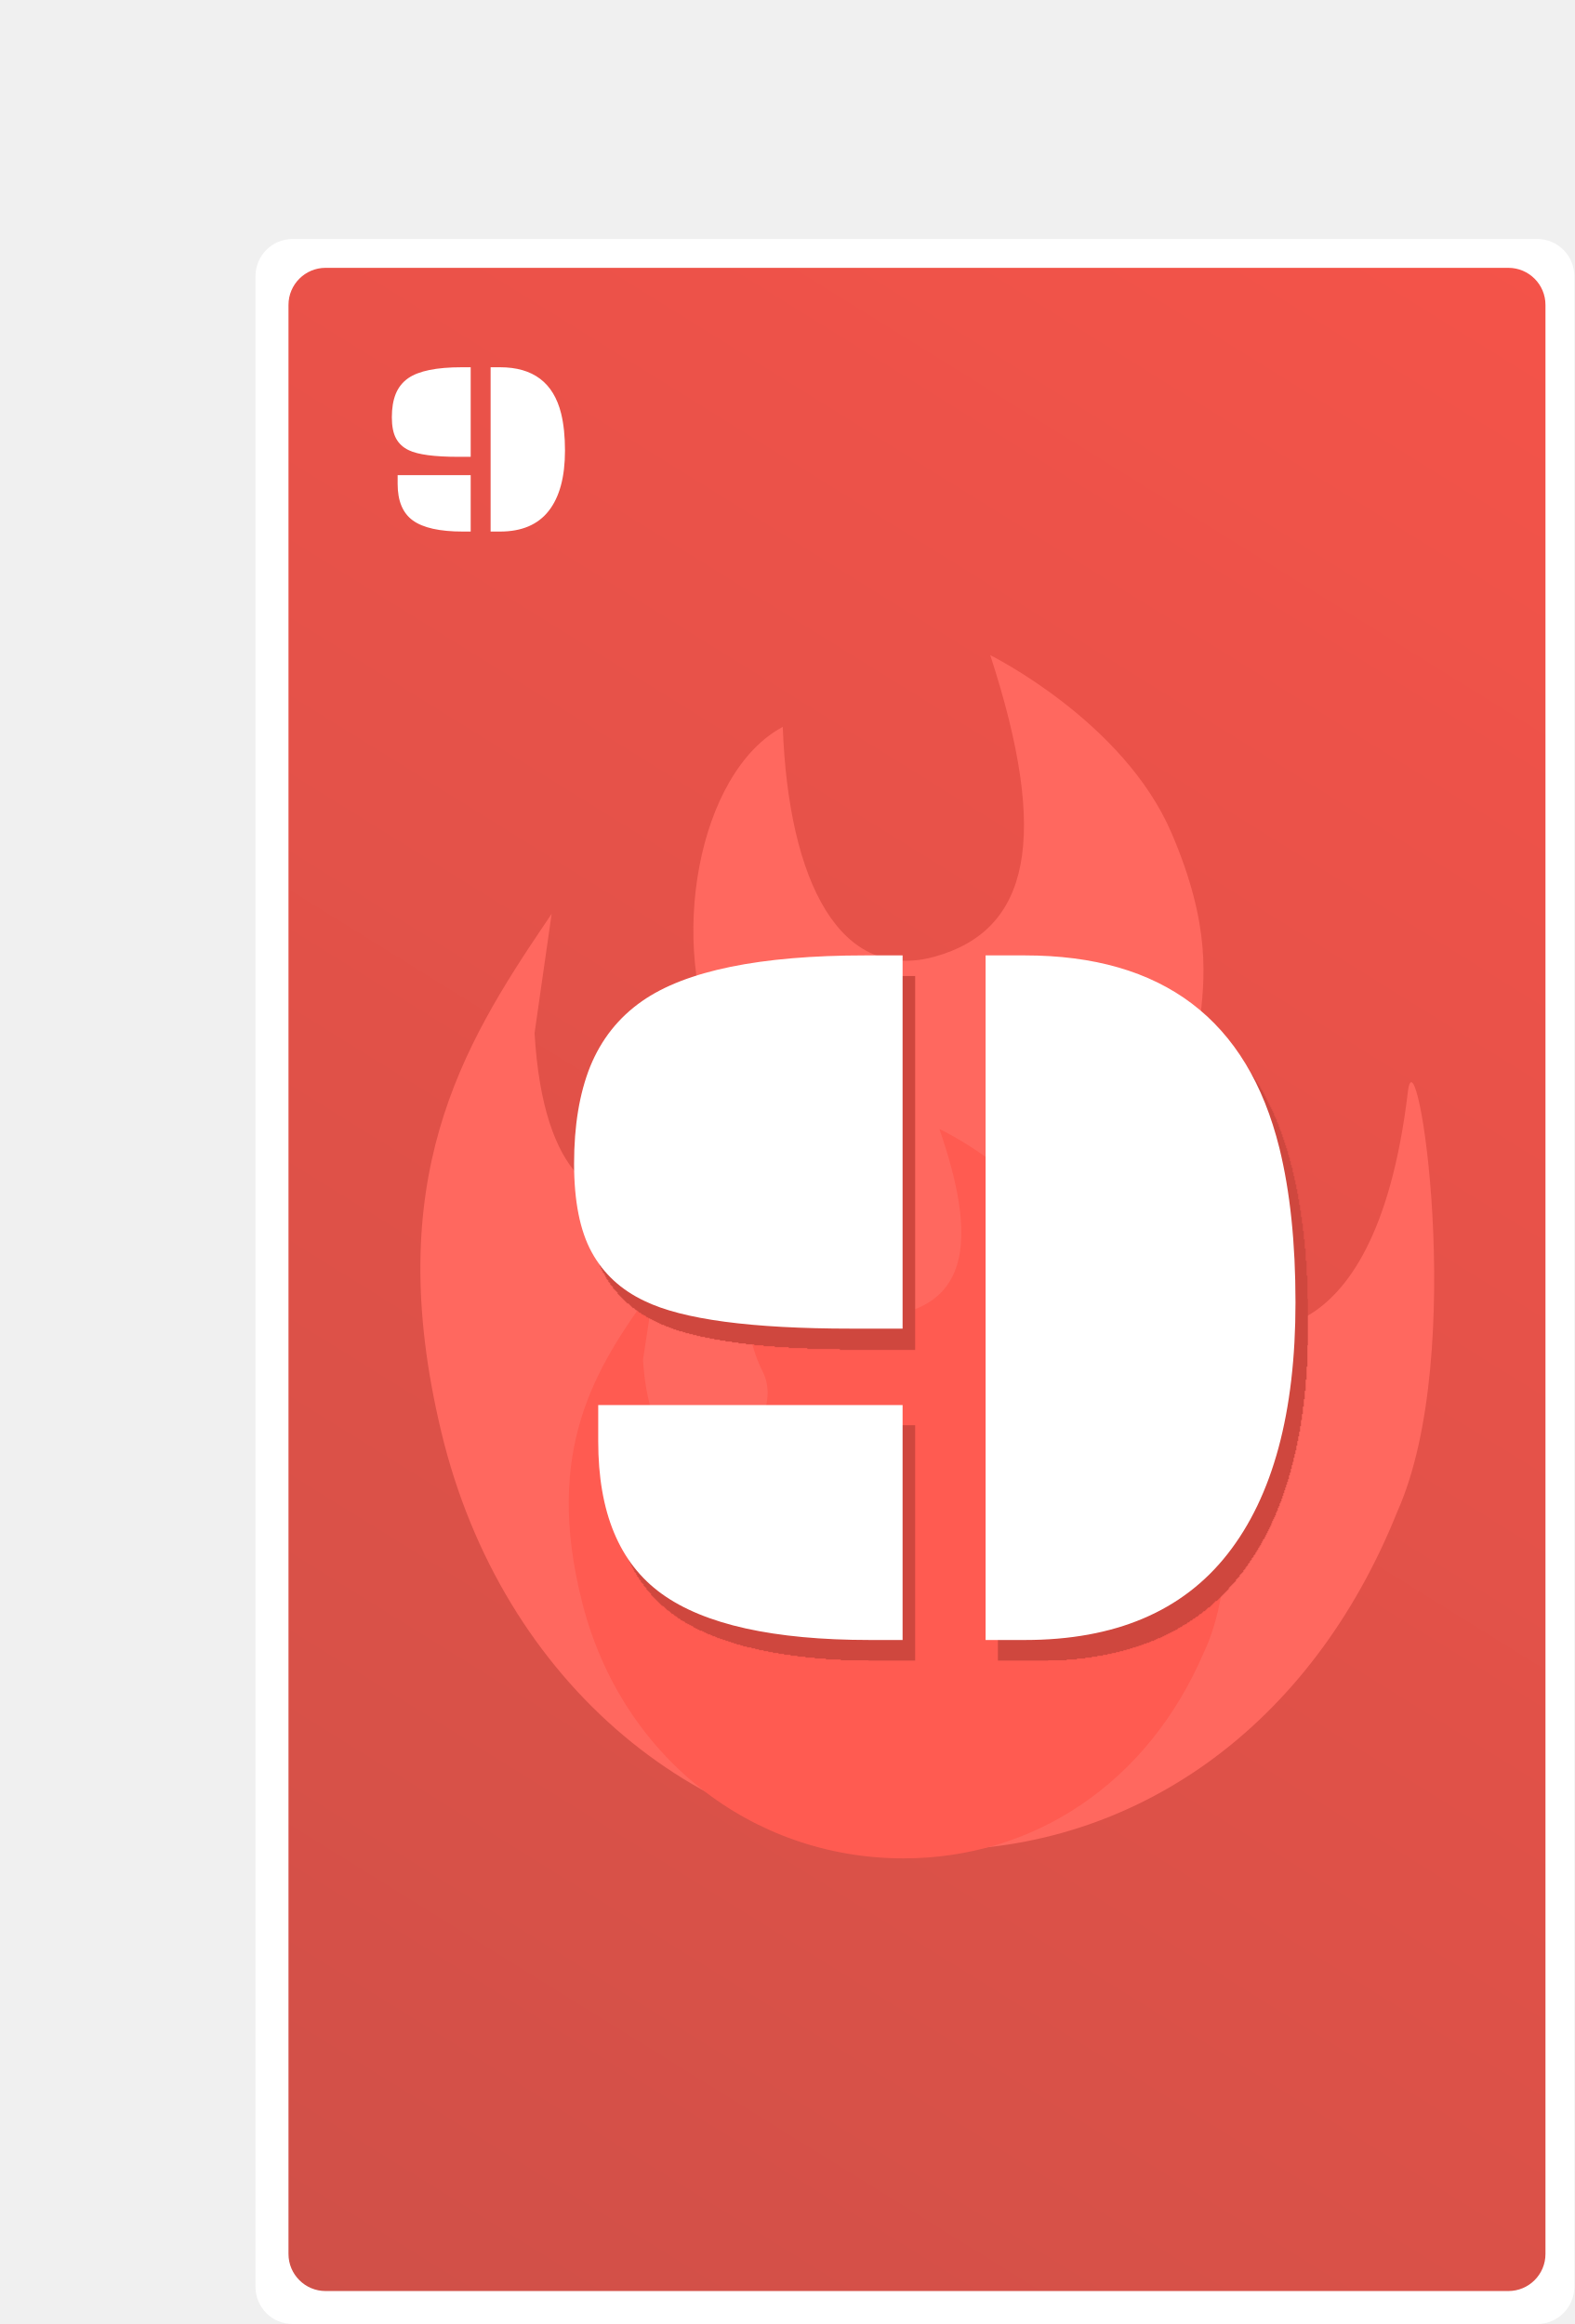
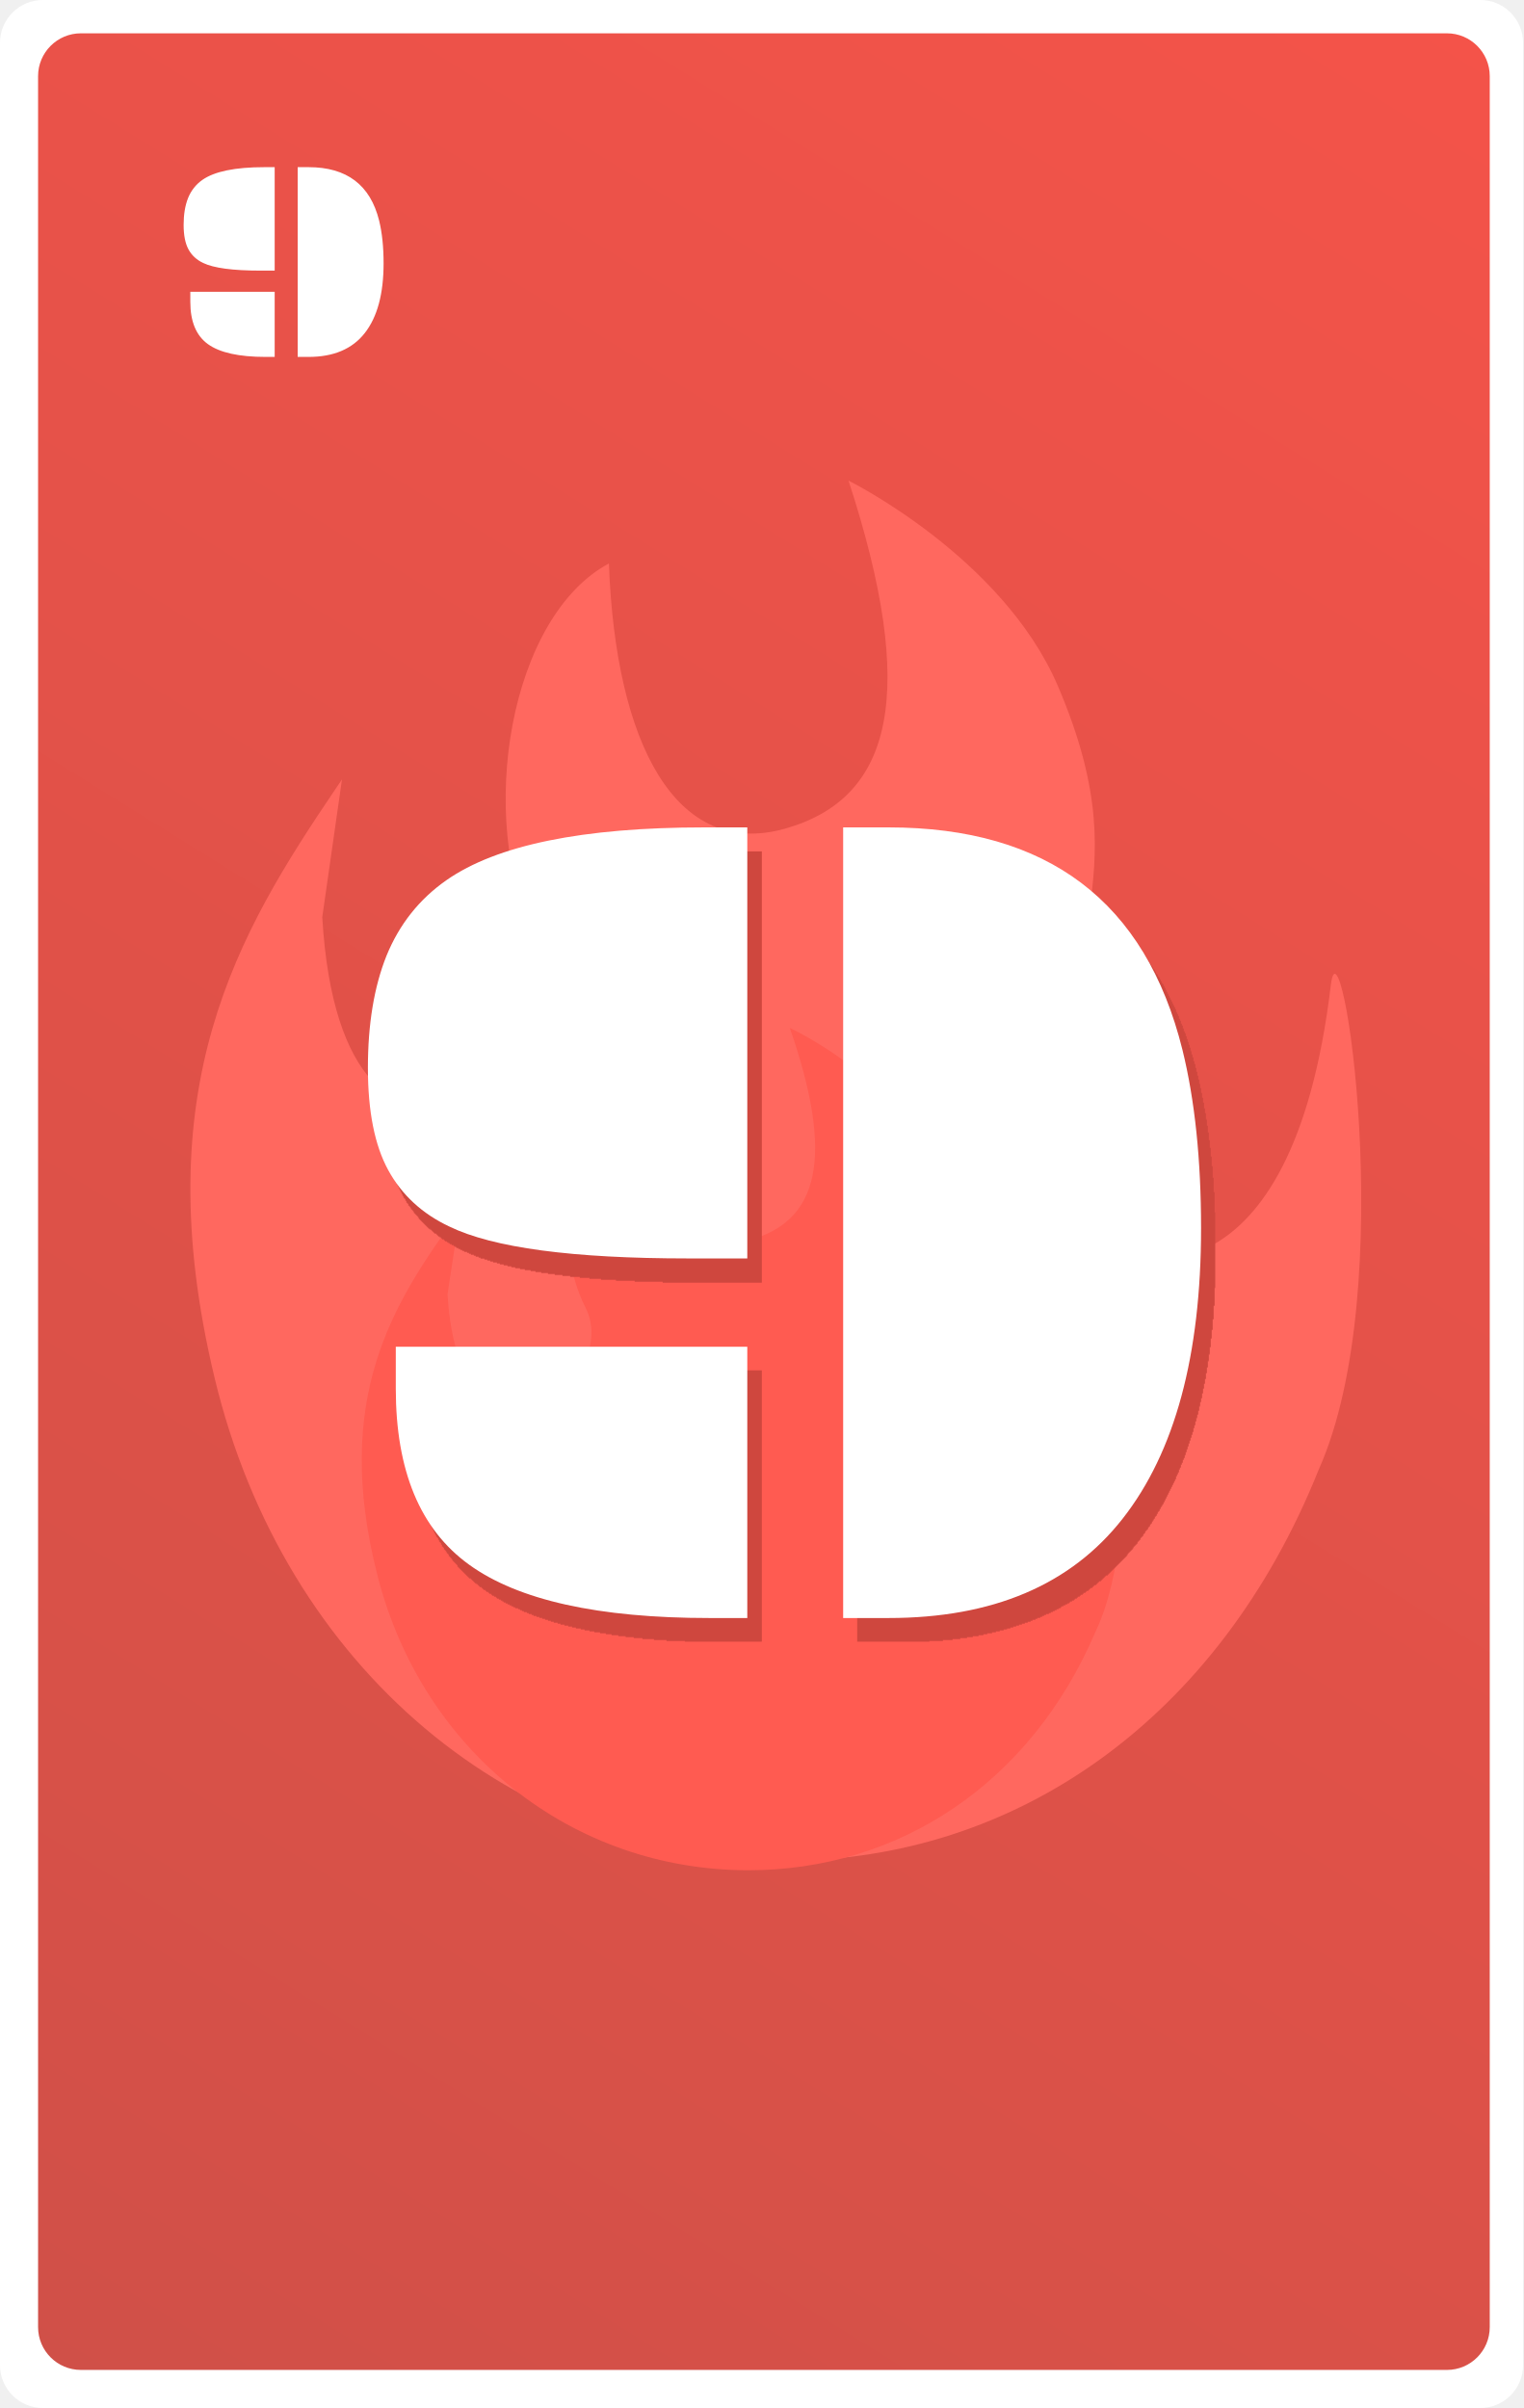
- <svg xmlns="http://www.w3.org/2000/svg" width="382" height="564" viewBox="0 0 382 564" fill="none">
-   <rect x="62" y="58" width="320" height="506" rx="9" fill="white" />
-   <rect x="70" y="65" width="305" height="491" rx="9" fill="url(#paint0_linear)" />
-   <path d="M119.045 89.127H121.33C129.357 89.127 134.299 92.867 136.154 100.348C136.779 102.887 137.092 105.885 137.092 109.342C137.092 115.748 135.773 120.631 133.137 123.99C130.52 127.33 126.584 129 121.33 129H119.045V89.127ZM99.182 109.254C97.814 108.609 96.789 107.662 96.106 106.412C95.422 105.162 95.08 103.443 95.08 101.256C95.08 99.049 95.393 97.164 96.018 95.602C96.662 94.019 97.668 92.75 99.035 91.793C101.574 90.016 105.91 89.127 112.043 89.127H114.211V110.865H111.223C105.402 110.865 101.389 110.328 99.182 109.254ZM96.486 115.318H114.211V129H112.307C106.701 129 102.658 128.102 100.178 126.305C97.717 124.527 96.486 121.568 96.486 117.428V115.318Z" fill="white" />
-   <path fill-rule="evenodd" clip-rule="evenodd" d="M339.06 366.828C318.03 419.347 275.314 449 226.897 449C170.331 449 121.744 408.629 107.086 347.536C92.428 286.443 112.103 253.945 132.487 223.798C132.939 223.129 133.394 222.456 133.852 221.777L129.71 250.716C133.852 321.812 186.748 281.441 174.32 255.361C161.893 229.28 169.22 187.462 189.934 176.404C191.324 214.214 203.954 238.569 226.897 232.138C249.839 225.707 254.775 203.422 240.28 159C240.28 159 272.605 174.975 284.253 202.128C293.942 224.711 292.363 237.655 291.008 248.773C290.734 251.022 290.468 253.196 290.308 255.361C290.126 257.801 289.474 261.386 288.698 265.655C285.385 283.883 279.805 314.576 298.911 321.812C298.911 321.812 333.325 334.317 341.61 265.007C343.665 247.808 356.302 328.243 339.06 366.828Z" fill="#FF685F" />
-   <path fill-rule="evenodd" clip-rule="evenodd" d="M292.186 400.847C278.507 432.901 250.725 451 219.234 451C182.443 451 150.841 426.36 141.308 389.072C131.775 351.784 144.571 331.949 157.829 313.549C158.123 313.141 158.419 312.73 158.717 312.316L156.023 329.978C158.717 373.372 193.12 348.731 185.038 332.813C176.955 316.895 181.72 291.371 195.193 284.623C196.097 307.699 204.312 322.564 219.234 318.639C234.156 314.714 237.366 301.113 227.938 274C227.938 274 248.962 283.75 256.539 300.323C262.84 314.106 261.814 322.007 260.932 328.792C260.753 330.165 260.581 331.492 260.476 332.813C260.358 334.303 259.935 336.491 259.43 339.096C257.275 350.222 253.646 368.955 266.072 373.372C266.072 373.372 288.455 381.004 293.844 338.701C295.181 328.204 303.4 377.297 292.186 400.847Z" fill="#FF5B51" />
+ <svg xmlns="http://www.w3.org/2000/svg" width="320" height="506" viewBox="0 0 320 506" fill="none">
+   <rect width="320" height="506" rx="9" fill="white" />
+   <rect x="8" y="7" width="305" height="491" rx="9" fill="url(#paint0_linear)" />
+   <path d="M62.545 35.127H64.83C72.857 35.127 77.799 38.867 79.654 46.348C80.279 48.887 80.592 51.885 80.592 55.342C80.592 61.748 79.273 66.631 76.637 69.99C74.019 73.33 70.084 75 64.83 75H62.545V35.127ZM42.682 55.254C41.315 54.609 40.289 53.662 39.605 52.412C38.922 51.162 38.58 49.443 38.58 47.256C38.58 45.049 38.893 43.164 39.518 41.602C40.162 40.02 41.168 38.75 42.535 37.793C45.074 36.016 49.41 35.127 55.543 35.127H57.711V56.865H54.723C48.902 56.865 44.889 56.328 42.682 55.254ZM39.986 61.318H57.711V75H55.807C50.201 75 46.158 74.102 43.678 72.305C41.217 70.527 39.986 67.568 39.986 63.428V61.318Z" fill="white" />
+   <path fill-rule="evenodd" clip-rule="evenodd" d="M277.06 308.828C256.03 361.347 213.314 391 164.897 391C108.331 391 59.744 350.629 45.086 289.536C30.428 228.443 50.103 195.945 70.487 165.798C70.939 165.129 71.394 164.456 71.852 163.777L67.71 192.716C71.852 263.812 124.748 223.441 112.32 197.361C99.893 171.28 107.22 129.462 127.934 118.404C129.324 156.214 141.954 180.569 164.897 174.138C187.839 167.707 192.775 145.422 178.28 101C178.28 101 210.605 116.975 222.253 144.128C231.942 166.711 230.363 179.655 229.008 190.773C228.734 193.022 228.468 195.196 228.308 197.361C228.126 199.801 227.474 203.386 226.698 207.655C223.385 225.883 217.805 256.576 236.911 263.812C236.911 263.812 271.325 276.317 279.61 207.007C281.665 189.808 294.302 270.243 277.06 308.828Z" fill="#FF685F" />
+   <path fill-rule="evenodd" clip-rule="evenodd" d="M230.186 342.847C216.507 374.901 188.725 393 157.234 393C120.443 393 88.841 368.36 79.308 331.072C69.775 293.784 82.571 273.949 95.829 255.549C96.123 255.141 96.419 254.73 96.717 254.316L94.023 271.978C96.717 315.372 131.12 290.731 123.038 274.813C114.955 258.895 119.72 233.371 133.193 226.623C134.097 249.699 142.312 264.564 157.234 260.639C172.156 256.714 175.366 243.113 165.938 216C165.938 216 186.962 225.75 194.539 242.323C200.84 256.106 199.814 264.007 198.932 270.792C198.754 272.165 198.581 273.492 198.476 274.813C198.358 276.303 197.935 278.491 197.43 281.096C195.275 292.222 191.646 310.955 204.072 315.372C204.072 315.372 226.455 323.004 231.844 280.701C233.181 270.204 241.4 319.297 230.186 342.847Z" fill="#FF5B51" />
  <g filter="url(#filter0_d)">
-     <path d="M239.15 231.862H248.672C282.119 231.862 302.708 247.447 310.439 278.615C313.044 289.195 314.346 301.687 314.346 316.091C314.346 342.784 308.853 363.129 297.866 377.126C286.961 391.042 270.563 398 248.672 398H239.15V231.862ZM156.387 315.725C150.69 313.039 146.418 309.092 143.569 303.884C140.721 298.675 139.297 291.514 139.297 282.399C139.297 273.203 140.599 265.35 143.203 258.84C145.889 252.248 150.08 246.958 155.776 242.971C166.356 235.565 184.422 231.862 209.976 231.862H219.009V322.438H206.558C182.306 322.438 165.583 320.201 156.387 315.725ZM145.156 340.993H219.009V398H211.074C187.718 398 170.872 394.257 160.537 386.77C150.283 379.364 145.156 367.035 145.156 349.782V340.993Z" fill="white" />
+     <path d="M177.15 173.862H186.672C220.119 173.862 240.708 189.447 248.439 220.615C251.044 231.195 252.346 243.687 252.346 258.091C252.346 284.784 246.853 305.129 235.866 319.126C224.961 333.042 208.563 340 186.672 340H177.15V173.862ZM94.387 257.725C88.69 255.039 84.418 251.092 81.569 245.884C78.721 240.675 77.297 233.514 77.297 224.399C77.297 215.203 78.599 207.35 81.203 200.84C83.889 194.248 88.08 188.958 93.776 184.971C104.356 177.565 122.422 173.862 147.976 173.862H157.009V264.438H144.558C120.306 264.438 103.583 262.201 94.387 257.725ZM83.156 282.993H157.009V340H149.074C125.718 340 108.872 336.257 98.537 328.77C88.283 321.364 83.156 309.035 83.156 291.782V282.993Z" fill="white" />
  </g>
  <defs>
-     <filter id="filter0_d" x="139.297" y="231.862" width="178.049" height="171.138" filterUnits="userSpaceOnUse" color-interpolation-filters="sRGB">
+     <filter id="filter0_d" x="77.297" y="173.862" width="178.049" height="171.138" filterUnits="userSpaceOnUse" color-interpolation-filters="sRGB">
      <feFlood flood-opacity="0" result="BackgroundImageFix" />
      <feColorMatrix in="SourceAlpha" type="matrix" values="0 0 0 0 0 0 0 0 0 0 0 0 0 0 0 0 0 0 127 0" />
      <feOffset dx="3" dy="5" />
      <feColorMatrix type="matrix" values="0 0 0 0 0.812 0 0 0 0 0.277 0 0 0 0 0.244 0 0 0 1 0" />
      <feBlend mode="normal" in2="BackgroundImageFix" result="effect1_dropShadow" />
      <feBlend mode="normal" in="SourceGraphic" in2="effect1_dropShadow" result="shape" />
    </filter>
-     <linearGradient id="paint0_linear" x1="375" y1="65" x2="70" y2="556" gradientUnits="userSpaceOnUse">
+     <linearGradient id="paint0_linear" x1="313" y1="7" x2="8" y2="498" gradientUnits="userSpaceOnUse">
      <stop stop-color="#F45349" />
      <stop offset="1" stop-color="#D05048" />
    </linearGradient>
  </defs>
</svg>
